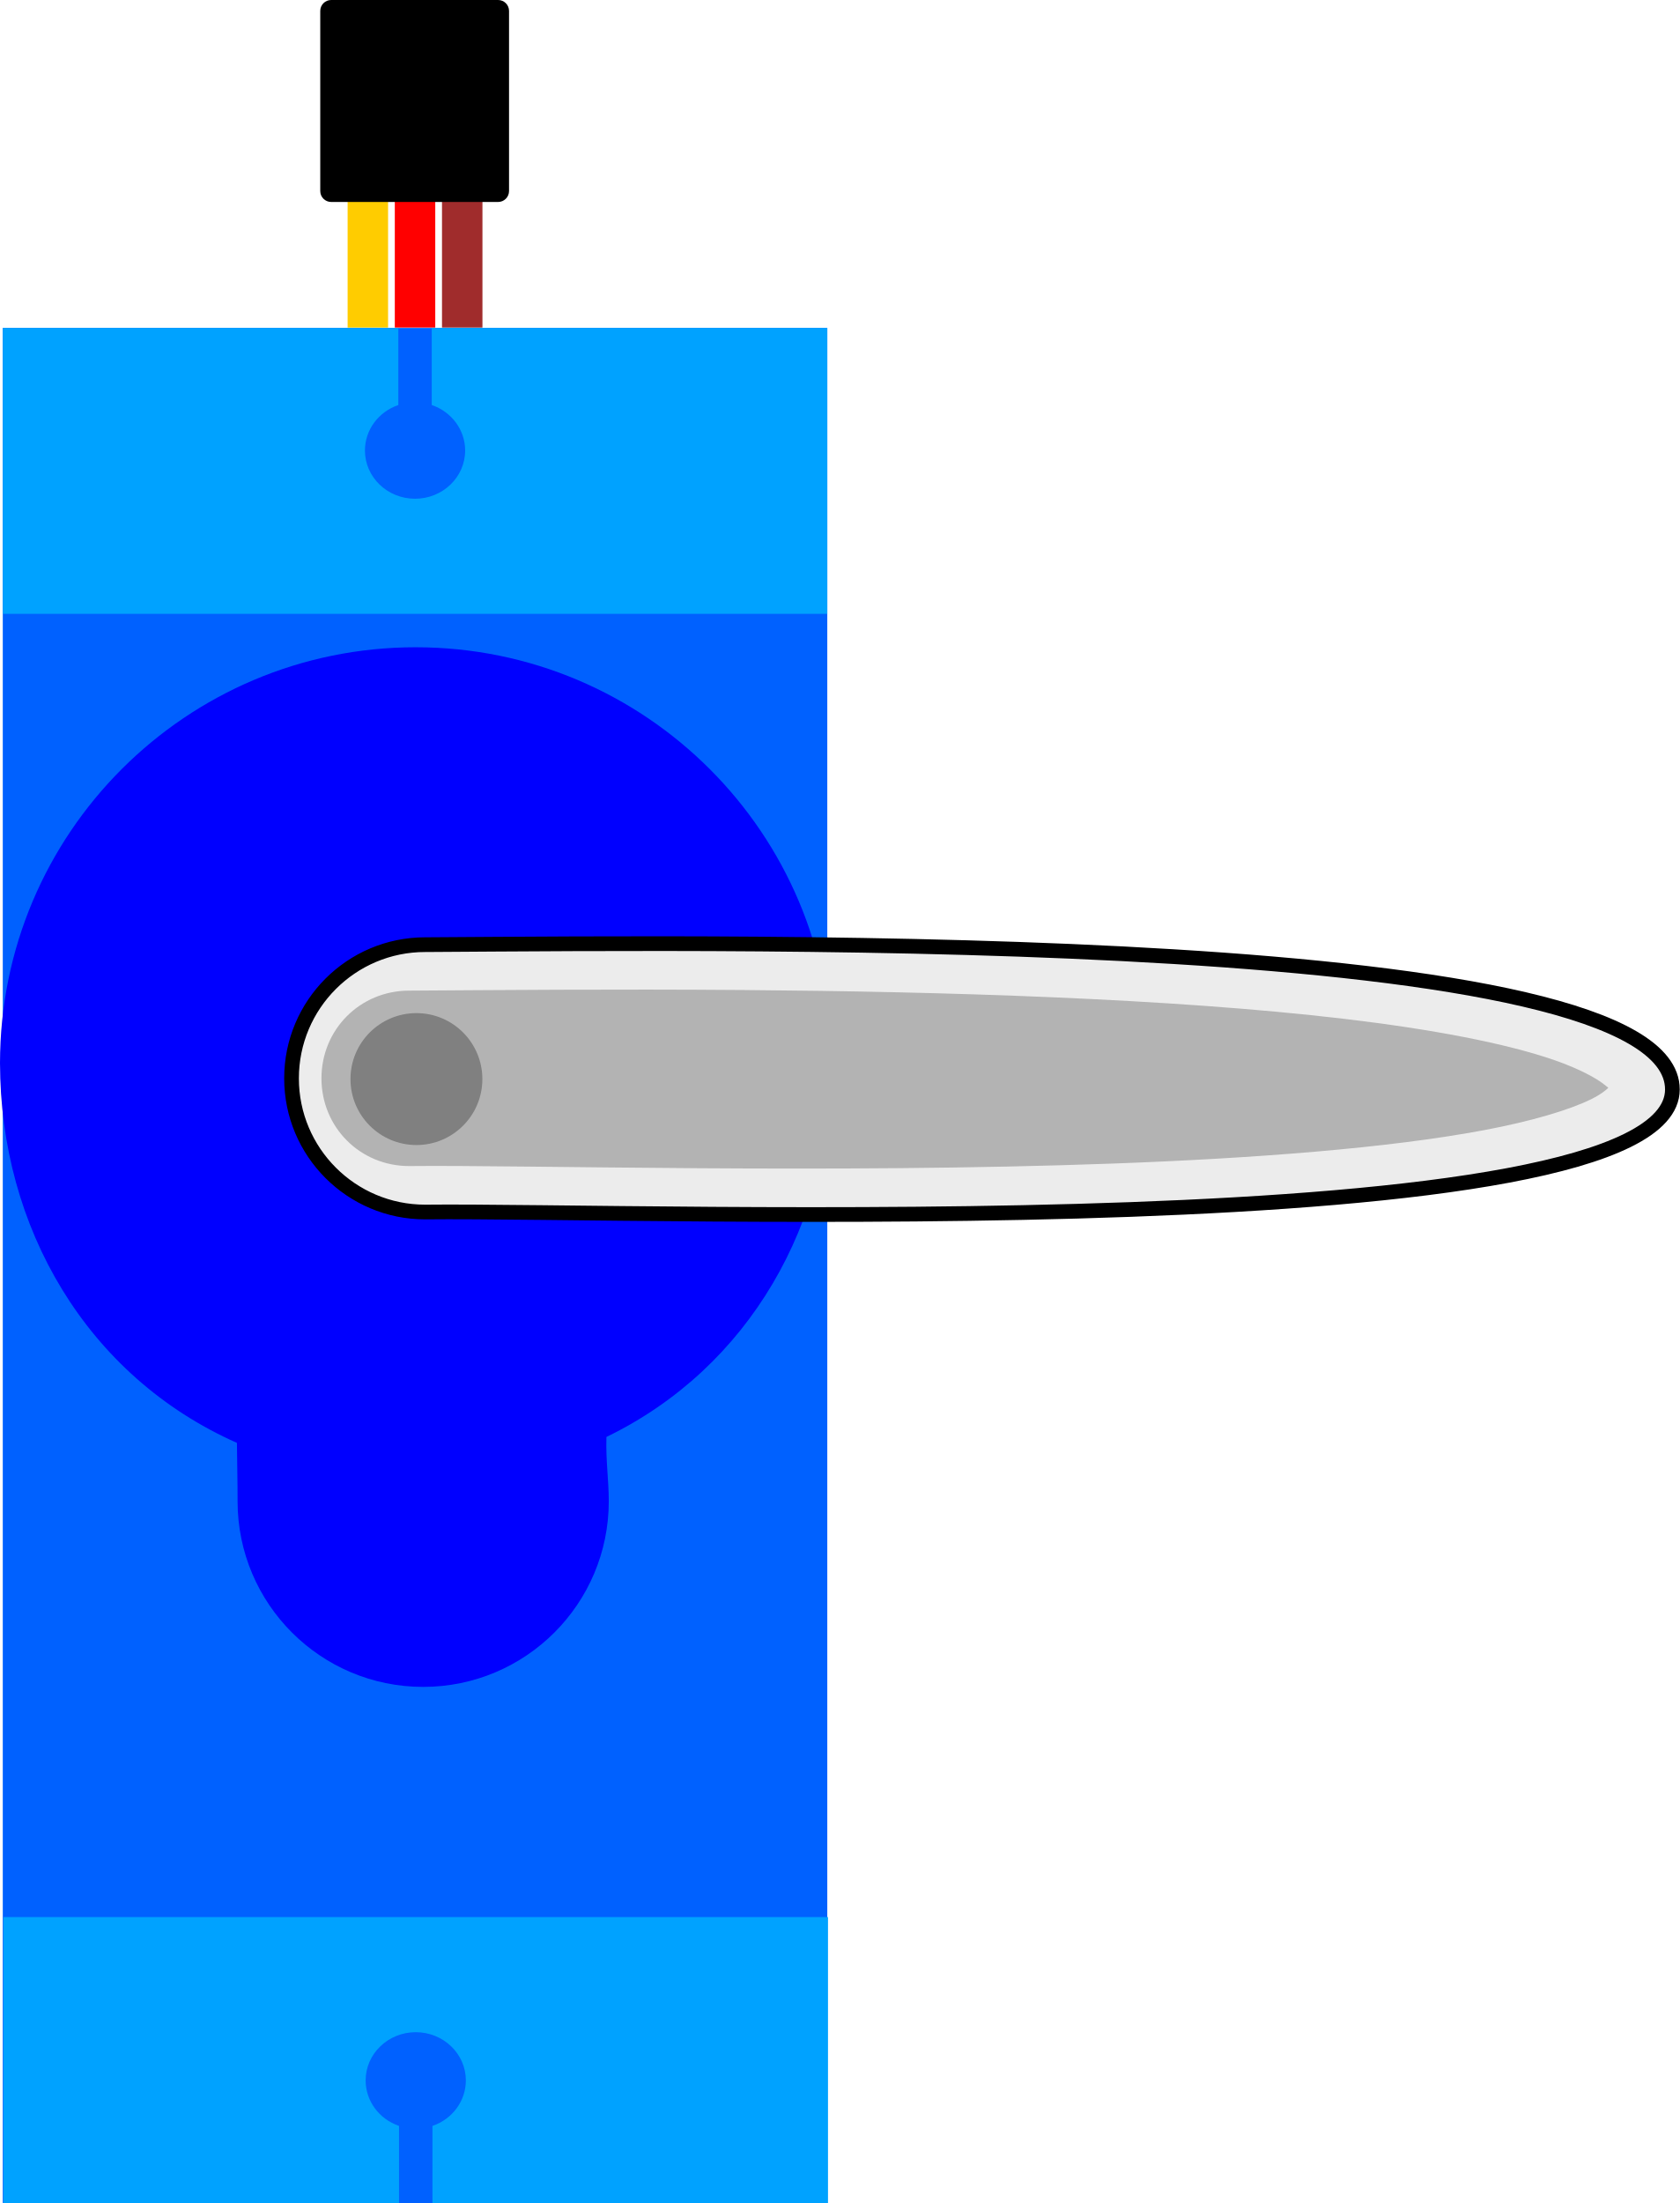
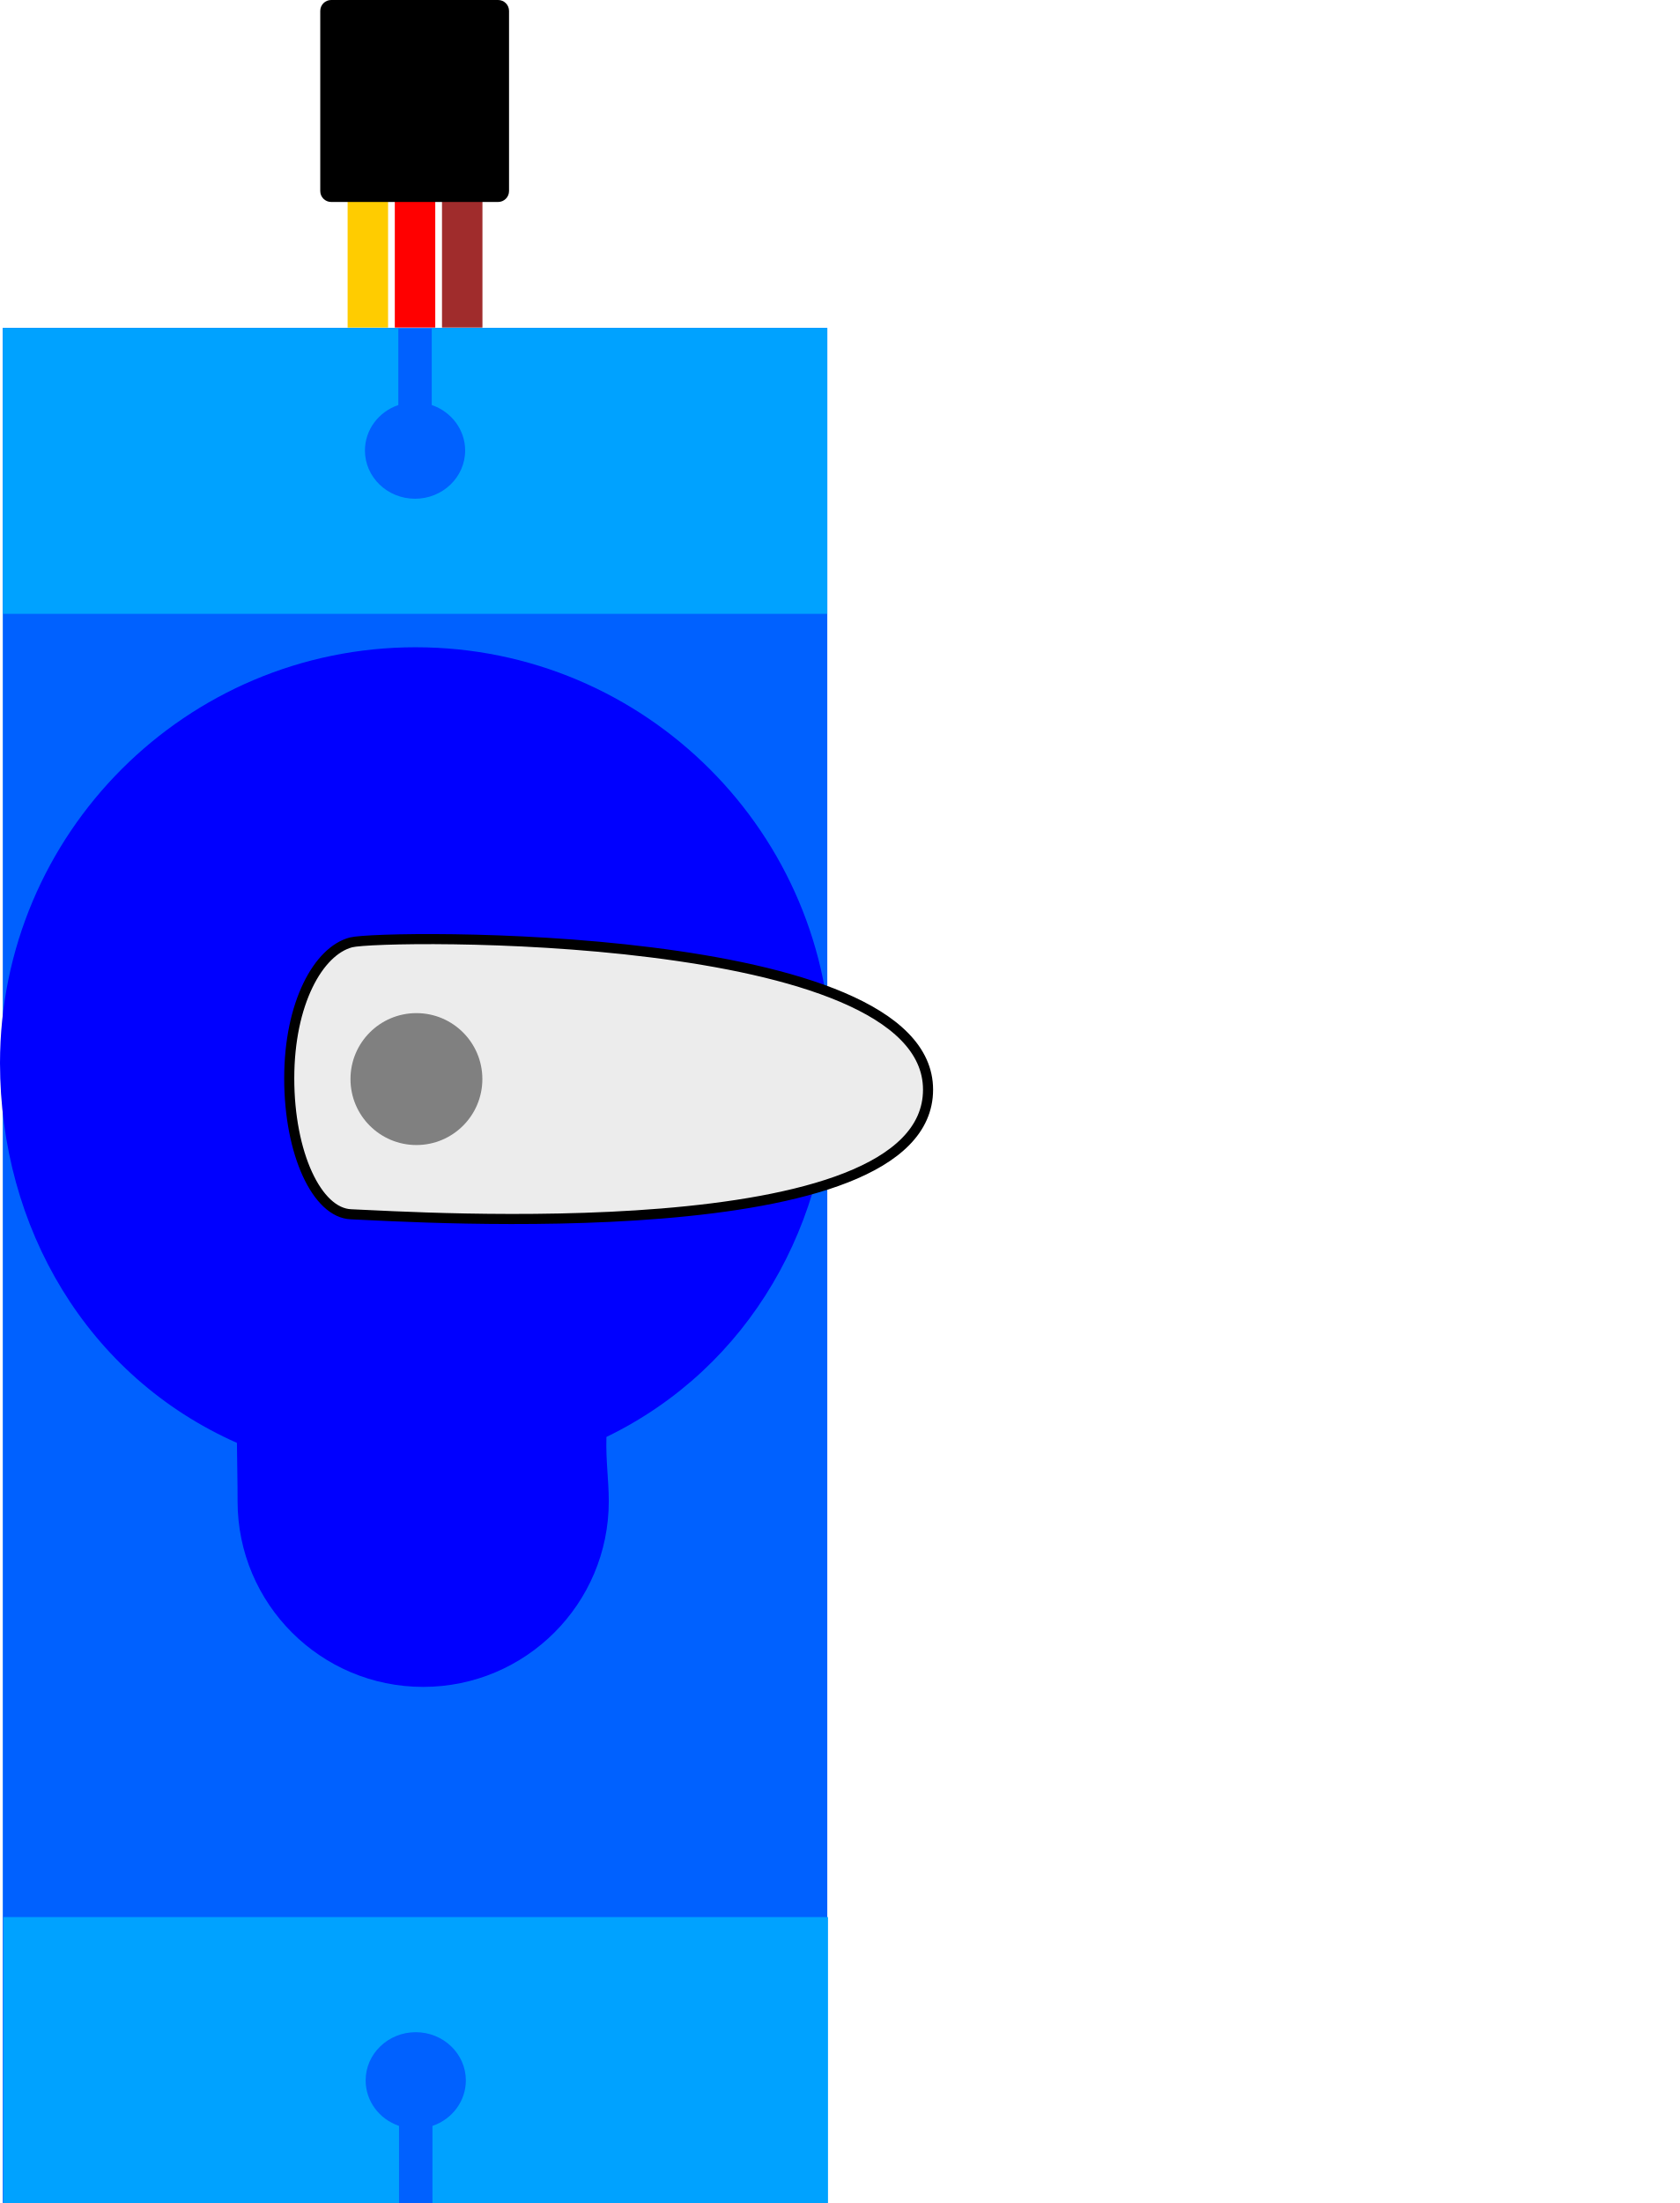
<svg xmlns="http://www.w3.org/2000/svg" width="228.557" height="299.674" viewBox="0 0 228.557 299.674" id="svg2" version="1.1">
  <defs id="defs4" />
  <g id="layer1" transform="translate(0,-752.6882)">
    <path style="fill:#0061ff;fill-opacity:1;stroke-width:6.6;stroke-linecap:round;stroke-linejoin:round;stroke-miterlimit:4;stroke-dasharray:none" id="path8212" d="m 404.691,305.859 0,255.064 112.188,0 0,-255.064 -112.188,0 z" transform="translate(-404.3131,491.4383)" />
    <path style="fill:#0000ff;stroke-width:6.6;stroke-linecap:round;stroke-linejoin:round;stroke-miterlimit:4;stroke-dasharray:none" d="M 56.57,840.735 C 25.328,840.734 1.1e-4,866.061 0,897.304 c 0.019,22.351 11.807,42.596 32.238,51.66 0.029,3.317 0.095,5.239 0.088,7.938 -5e-5,13.947 11.307,25.254 25.254,25.254 13.947,5e-5 25.254,-11.307 25.254,-25.254 -0.006,-2.986 -0.415,-5.442 -0.319,-8.746 19.487,-9.449 30.605,-29.195 30.624,-50.852 -1.1e-4,-31.242 -25.327,-56.568 -56.568,-56.568 z" id="crankbase" />
    <path style="fill:#00a2ff;fill-opacity:1;stroke:none;stroke-width:2;stroke-linecap:round;stroke-linejoin:round;stroke-miterlimit:4;stroke-dasharray:none;stroke-opacity:1" d="m 0.476,1013.47 0,38.892 53.82,0 0,-10.486 a 6.819,6.566 0 0 1 -4.545,-6.182 6.819,6.566 0 0 1 6.818,-6.566 6.819,6.566 0 0 1 6.818,6.566 6.819,6.566 0 0 1 -4.545,6.182 l 0,10.486 53.82,0 0,-38.892 -112.188,0 z" id="lowertip" />
    <path style="fill:#00a2ff;fill-opacity:1;stroke:none;stroke-width:2;stroke-linecap:round;stroke-linejoin:round;stroke-miterlimit:4;stroke-dasharray:none;stroke-opacity:1" d="m 112.566,836.191 0,-38.893 -53.82,0 0,10.486 a 6.819,6.566 0 0 1 4.545,6.182 6.819,6.566 0 0 1 -6.818,6.566 6.819,6.566 0 0 1 -6.818,-6.566 6.819,6.566 0 0 1 4.545,-6.182 l 0,-10.486 -53.82,0 0,38.893 112.188,0 z" id="uppertip" />
    <rect style="fill:#ff0000;fill-opacity:1;stroke:none;stroke-width:2;stroke-linecap:round;stroke-linejoin:round;stroke-miterlimit:4;stroke-dasharray:none;stroke-opacity:1" id="VCC" width="5.504" height="22.626" x="53.72" y="774.619" />
    <rect style="fill:#ffcc00;fill-opacity:1;stroke:none;stroke-width:2;stroke-linecap:round;stroke-linejoin:round;stroke-miterlimit:4;stroke-dasharray:none;stroke-opacity:1" id="LOGIC" width="5.504" height="22.626" x="47.299" y="774.619" />
    <rect style="fill:#a02c2c;fill-opacity:1;stroke:none;stroke-width:2;stroke-linecap:round;stroke-linejoin:round;stroke-miterlimit:4;stroke-dasharray:none;stroke-opacity:1" id="GND" width="5.504" height="22.626" x="60.141" y="774.619" />
    <path style="fill:#000000;fill-opacity:1;stroke:none;stroke-width:2;stroke-linecap:round;stroke-linejoin:round;stroke-miterlimit:4;stroke-dasharray:none;stroke-opacity:1" id="connector" d="m 449.377,257.25 a 1.488,1.488 0 0 0 -1.488,1.488 l 0,24.498 a 1.488,1.488 0 0 0 1.488,1.488 l 22.711,0 a 1.488,1.488 0 0 0 1.488,-1.488 l 0,-24.498 A 1.488,1.488 0 0 0 472.088,257.25 l -22.711,0 z" transform="translate(-404.3131,495.4383)" />
-     <g id="crank" transform="translate(-404.3131,491.4383)">
-       <path id="arm" d="m 462.165,389.752 c -10.043,-4.7e-4 -18.184,8.141 -18.184,18.184 -4.7e-4,10.043 8.141,18.184 18.184,18.184 29.69,-0.338 169.677,4.976 169.705,-16.668 0.028,-21.644 -124.41,-19.976 -169.705,-19.699 z" style="fill:#ececec;stroke:#000000;stroke-width:2;stroke-linecap:round;stroke-linejoin:round;stroke-miterlimit:4;stroke-dasharray:none;stroke-opacity:1" />
-       <path transform="translate(34.17831,0.2220744)" d="m 471.387,395.701 c -17.969,-0.142 -34.197,0.013 -45.541,0.082 a 6.252,6.252 0 0 1 -0.039,0 c -6.664,-3.1e-4 -11.932,5.268 -11.932,11.932 -3.1e-4,6.664 5.268,11.932 11.932,11.932 15.364,-0.172 57.37,1.067 95.746,-0.34 19.205,-0.704 37.468,-2.096 50.453,-4.533 6.493,-1.218 11.684,-2.76 14.648,-4.229 1.312,-0.65 1.965,-1.203 2.324,-1.545 0.004,0.002 0.205,0.175 -0.516,-0.41 -1.113,-0.904 -3.483,-2.187 -6.779,-3.336 -6.592,-2.299 -16.749,-4.229 -28.645,-5.633 -23.792,-2.808 -54.698,-3.706 -81.652,-3.92 z" id="path8233" style="fill:#b3b3b3;stroke:none;stroke-width:2;stroke-linecap:round;stroke-linejoin:round;stroke-miterlimit:4;stroke-dasharray:none;stroke-opacity:1" />
-       <circle r="8.972" cy="408.037" cx="460.974" id="path8216" style="fill:#808080;fill-opacity:1;stroke:none;stroke-width:2;stroke-linecap:round;stroke-linejoin:round;stroke-miterlimit:4;stroke-dasharray:none;stroke-opacity:1" />
+     <path style="fill:#b3b3b3;stroke:none;stroke-width:2;stroke-linecap:round;stroke-linejoin:round;stroke-miterlimit:4;stroke-dasharray:none;stroke-opacity:1" id="path8233" d="m 471.387,395.701 c -17.969,-0.142 -34.197,0.013 -45.541,0.082 a 6.252,6.252 0 0 1 -0.039,0 c -6.664,-3.1e-4 -11.932,5.268 -11.932,11.932 -3.1e-4,6.664 5.268,11.932 11.932,11.932 15.364,-0.172 57.37,1.067 95.746,-0.34 19.205,-0.704 37.468,-2.096 50.453,-4.533 6.493,-1.218 11.684,-2.76 14.648,-4.229 1.312,-0.65 1.965,-1.203 2.324,-1.545 0.004,0.002 0.205,0.175 -0.516,-0.41 -1.113,-0.904 -3.483,-2.187 -6.779,-3.336 -6.592,-2.299 -16.749,-4.229 -28.645,-5.633 -23.792,-2.808 -54.698,-3.706 -81.652,-3.92 z" transform="translate(34.17831,0.2220744)" />
+     <g id="g8090">
+       <path id="arm" d="m 47.767,880.879 c -4.447,1.164 -8.412,8.28 -8.412,18.494 -2.17e-4,10.214 3.77,18.312 8.412,18.494 8.024,0.314 78.496,5.061 78.509,-16.952 0.013,-22.013 -74.376,-21.117 -78.509,-20.035 z" style="fill:#ececec;stroke:#000000;stroke-width:1.372;stroke-linecap:round;stroke-linejoin:round;stroke-miterlimit:4;stroke-dasharray:none;stroke-opacity:1" />
+       <circle r="8.972" cy="899.475" cx="56.661" id="path8216" style="fill:#808080;fill-opacity:1;stroke:none;stroke-width:2;stroke-linecap:round;stroke-linejoin:round;stroke-miterlimit:4;stroke-dasharray:none;stroke-opacity:1" />
    </g>
  </g>
</svg>
